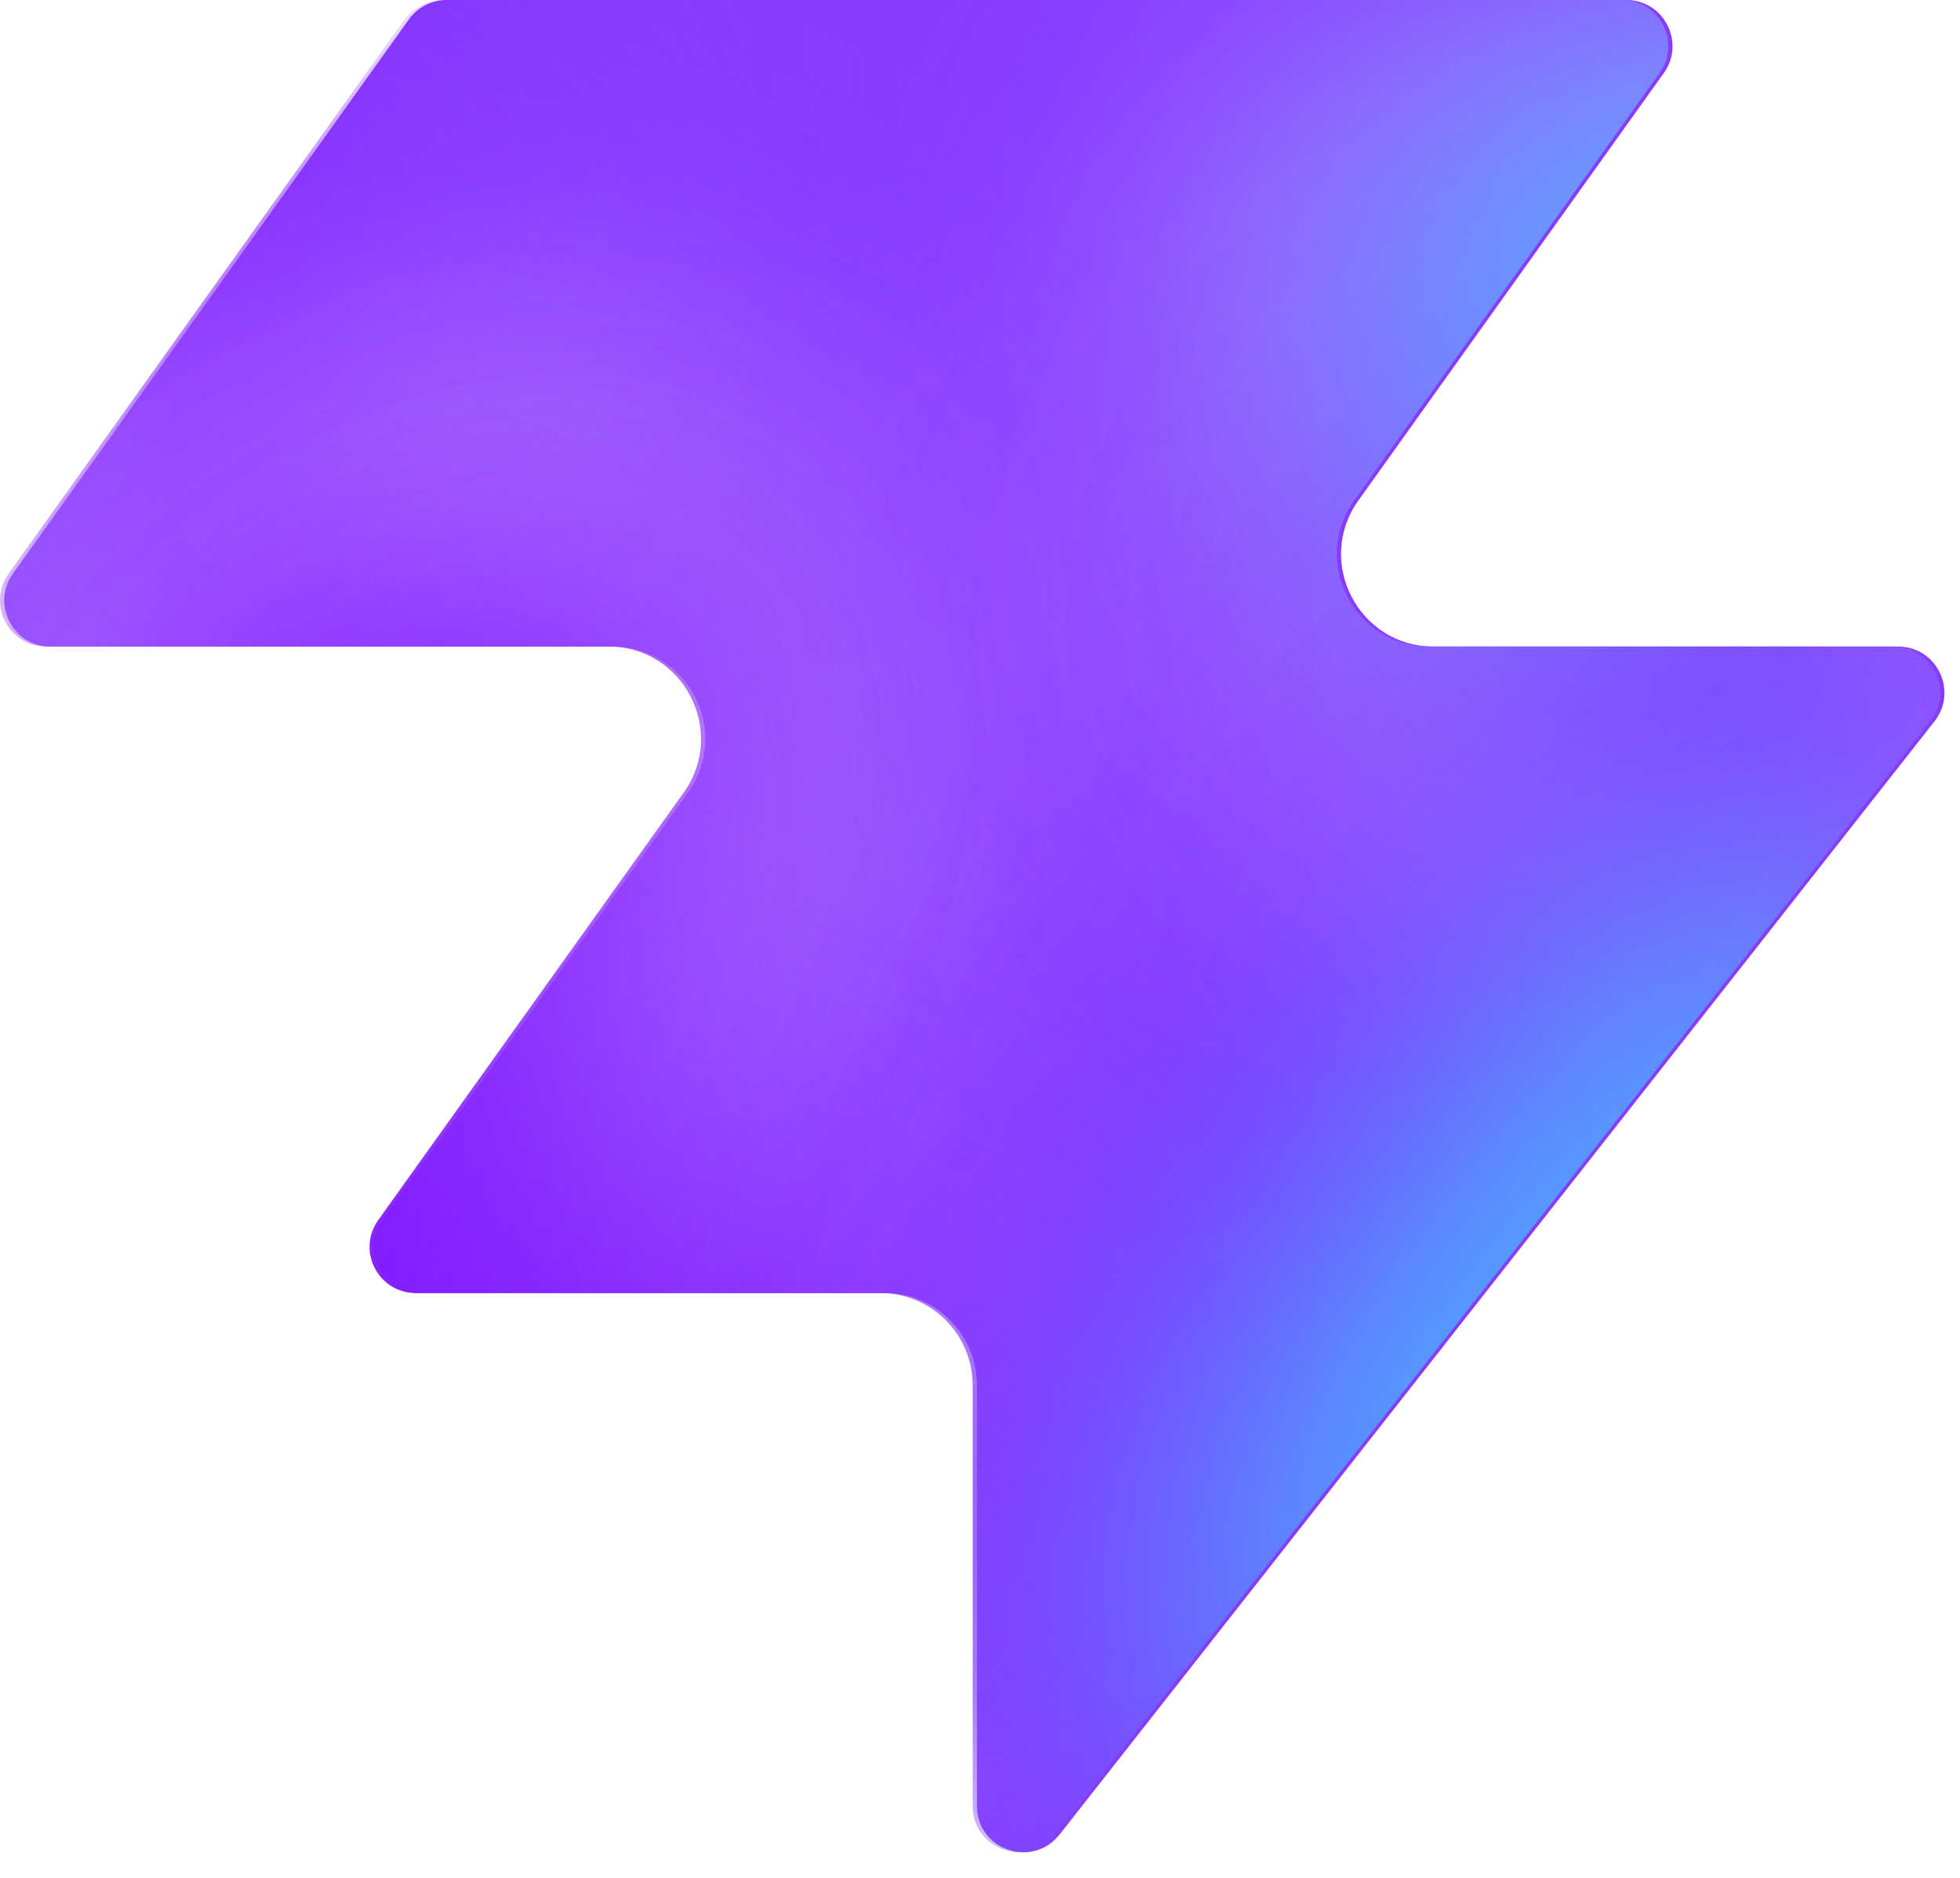
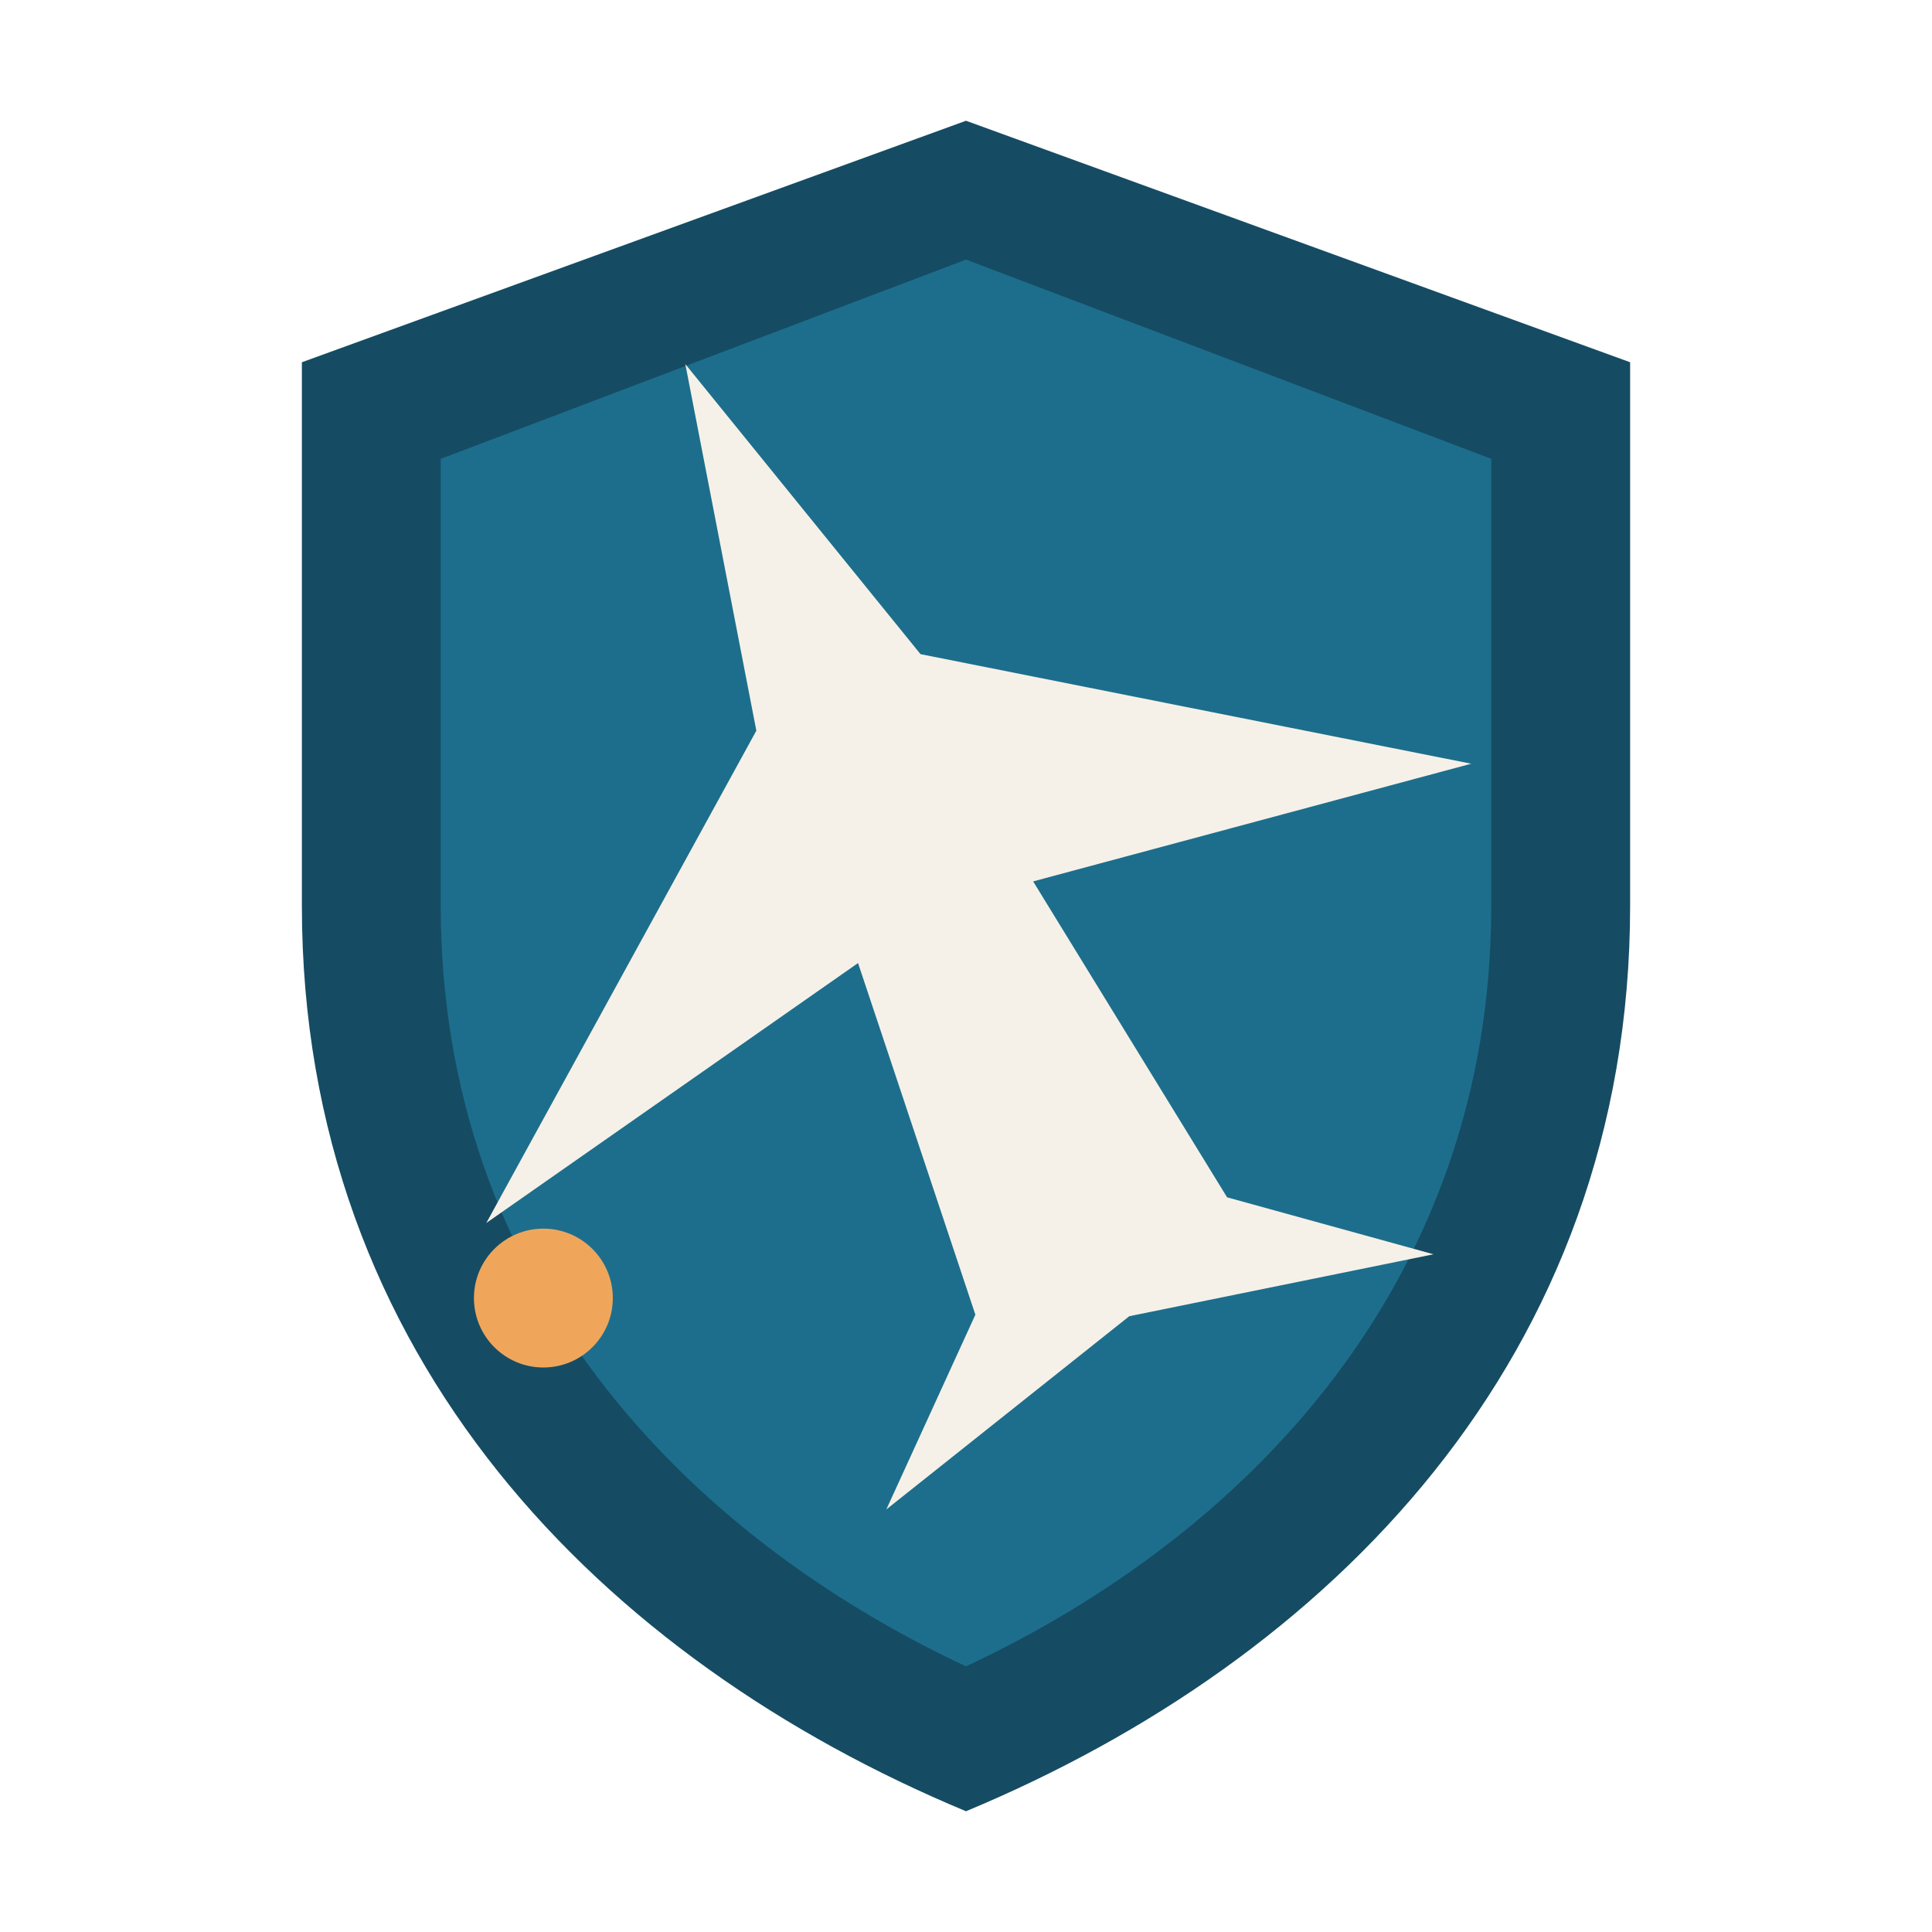
- <svg xmlns="http://www.w3.org/2000/svg" width="48" height="46" fill="none" viewBox="0 0 48 46">
-   <path fill="#863bff" d="M25.946 44.938c-.664.845-2.021.375-2.021-.698V33.937a2.26 2.26 0 0 0-2.262-2.262H10.287c-.92 0-1.456-1.04-.92-1.788l7.48-10.471c1.07-1.497 0-3.578-1.842-3.578H1.237c-.92 0-1.456-1.04-.92-1.788L10.013.474c.214-.297.556-.474.92-.474h28.894c.92 0 1.456 1.04.92 1.788l-7.48 10.471c-1.07 1.498 0 3.579 1.842 3.579h11.377c.943 0 1.473 1.088.89 1.83L25.947 44.94z" style="fill:#863bff;fill:color(display-p3 .525 .23 1);fill-opacity:1" />
-   <mask id="a" width="48" height="46" x="0" y="0" maskUnits="userSpaceOnUse" style="mask-type:alpha">
-     <path fill="#000" d="M25.842 44.938c-.664.844-2.021.375-2.021-.698V33.937a2.26 2.26 0 0 0-2.262-2.262H10.183c-.92 0-1.456-1.04-.92-1.788l7.48-10.471c1.07-1.498 0-3.579-1.842-3.579H1.133c-.92 0-1.456-1.04-.92-1.787L9.91.473c.214-.297.556-.474.92-.474h28.894c.92 0 1.456 1.04.92 1.788l-7.48 10.471c-1.07 1.498 0 3.578 1.842 3.578h11.377c.943 0 1.473 1.088.89 1.832L25.843 44.94z" style="fill:#000;fill-opacity:1" />
-   </mask>
-   <g mask="url(#a)">
-     <g filter="url(#b)">
-       <ellipse cx="5.508" cy="14.704" fill="#ede6ff" rx="5.508" ry="14.704" style="fill:#ede6ff;fill:color(display-p3 .927 .903 1);fill-opacity:1" transform="matrix(.00324 1 1 -.00324 -4.47 31.516)" />
-     </g>
-     <g filter="url(#c)">
-       <ellipse cx="10.399" cy="29.851" fill="#ede6ff" rx="10.399" ry="29.851" style="fill:#ede6ff;fill:color(display-p3 .927 .903 1);fill-opacity:1" transform="matrix(.00324 1 1 -.00324 -39.328 7.883)" />
-     </g>
-     <g filter="url(#d)">
-       <ellipse cx="5.508" cy="30.487" fill="#7e14ff" rx="5.508" ry="30.487" style="fill:#7e14ff;fill:color(display-p3 .492 .077 1);fill-opacity:1" transform="rotate(89.814 -25.913 -14.639)scale(1 -1)" />
-     </g>
-     <g filter="url(#e)">
-       <ellipse cx="5.508" cy="30.599" fill="#7e14ff" rx="5.508" ry="30.599" style="fill:#7e14ff;fill:color(display-p3 .492 .077 1);fill-opacity:1" transform="rotate(89.814 -32.644 -3.334)scale(1 -1)" />
-     </g>
-     <g filter="url(#f)">
-       <ellipse cx="5.508" cy="30.599" fill="#7e14ff" rx="5.508" ry="30.599" style="fill:#7e14ff;fill:color(display-p3 .492 .077 1);fill-opacity:1" transform="matrix(.00324 1 1 -.00324 -34.34 30.47)" />
-     </g>
-     <g filter="url(#g)">
-       <ellipse cx="14.072" cy="22.078" fill="#ede6ff" rx="14.072" ry="22.078" style="fill:#ede6ff;fill:color(display-p3 .927 .903 1);fill-opacity:1" transform="rotate(93.35 24.506 48.493)scale(-1 1)" />
-     </g>
-     <g filter="url(#h)">
-       <ellipse cx="3.47" cy="21.501" fill="#7e14ff" rx="3.47" ry="21.501" style="fill:#7e14ff;fill:color(display-p3 .492 .077 1);fill-opacity:1" transform="rotate(89.009 28.708 47.59)scale(-1 1)" />
-     </g>
-     <g filter="url(#i)">
-       <ellipse cx="3.47" cy="21.501" fill="#7e14ff" rx="3.47" ry="21.501" style="fill:#7e14ff;fill:color(display-p3 .492 .077 1);fill-opacity:1" transform="rotate(89.009 28.708 47.59)scale(-1 1)" />
-     </g>
-     <g filter="url(#j)">
-       <ellipse cx=".387" cy="8.972" fill="#7e14ff" rx="4.407" ry="29.108" style="fill:#7e14ff;fill:color(display-p3 .492 .077 1);fill-opacity:1" transform="rotate(39.51 .387 8.972)" />
-     </g>
-     <g filter="url(#k)">
-       <ellipse cx="47.523" cy="-6.092" fill="#7e14ff" rx="4.407" ry="29.108" style="fill:#7e14ff;fill:color(display-p3 .492 .077 1);fill-opacity:1" transform="rotate(37.892 47.523 -6.092)" />
-     </g>
-     <g filter="url(#l)">
-       <ellipse cx="41.412" cy="6.333" fill="#47bfff" rx="5.971" ry="9.665" style="fill:#47bfff;fill:color(display-p3 .28 .748 1);fill-opacity:1" transform="rotate(37.892 41.412 6.333)" />
-     </g>
-     <g filter="url(#m)">
-       <ellipse cx="-1.879" cy="38.332" fill="#7e14ff" rx="4.407" ry="29.108" style="fill:#7e14ff;fill:color(display-p3 .492 .077 1);fill-opacity:1" transform="rotate(37.892 -1.88 38.332)" />
-     </g>
-     <g filter="url(#n)">
-       <ellipse cx="-1.879" cy="38.332" fill="#7e14ff" rx="4.407" ry="29.108" style="fill:#7e14ff;fill:color(display-p3 .492 .077 1);fill-opacity:1" transform="rotate(37.892 -1.88 38.332)" />
-     </g>
-     <g filter="url(#o)">
-       <ellipse cx="35.651" cy="29.907" fill="#7e14ff" rx="4.407" ry="29.108" style="fill:#7e14ff;fill:color(display-p3 .492 .077 1);fill-opacity:1" transform="rotate(37.892 35.651 29.907)" />
-     </g>
-     <g filter="url(#p)">
-       <ellipse cx="38.418" cy="32.4" fill="#47bfff" rx="5.971" ry="15.297" style="fill:#47bfff;fill:color(display-p3 .28 .748 1);fill-opacity:1" transform="rotate(37.892 38.418 32.4)" />
-     </g>
+ <svg xmlns="http://www.w3.org/2000/svg" viewBox="0 0 32 32">
+   <path d="M16 2 L27 6 V15 C27 22.5 22 27.5 16 30 C10 27.5 5 22.5 5 15 V6 Z" fill="#154C63" />
+   <path d="M16 4.3 L24.7 7.6 V15 C24.7 21.2 20.7 25.4 16 27.6 C11.3 25.4 7.3 21.2 7.3 15 V7.6 Z" fill="#1D6E8C" />
+   <g transform="translate(16,16) rotate(-25) translate(-16,-16)">
+     <path d="M16 5 L17.5 11 L25 16.5 L17.6 15.2 L18.3 21.3 L21 23.6 L16 22.4 L11 23.6 L13.7 21.3 L14.4 15.2 L7 16.5 L14.5 11 Z" fill="#F5F1E8" />
  </g>
-   <defs>
-     <filter id="b" width="60.045" height="41.654" x="-19.77" y="16.149" color-interpolation-filters="sRGB" filterUnits="userSpaceOnUse">
-       <feFlood flood-opacity="0" result="BackgroundImageFix" />
-       <feBlend in="SourceGraphic" in2="BackgroundImageFix" result="shape" />
-       <feGaussianBlur result="effect1_foregroundBlur_2002_17158" stdDeviation="7.659" />
-     </filter>
-     <filter id="c" width="90.34" height="51.437" x="-54.613" y="-7.533" color-interpolation-filters="sRGB" filterUnits="userSpaceOnUse">
-       <feFlood flood-opacity="0" result="BackgroundImageFix" />
-       <feBlend in="SourceGraphic" in2="BackgroundImageFix" result="shape" />
-       <feGaussianBlur result="effect1_foregroundBlur_2002_17158" stdDeviation="7.659" />
-     </filter>
-     <filter id="d" width="79.355" height="29.4" x="-49.64" y="2.03" color-interpolation-filters="sRGB" filterUnits="userSpaceOnUse">
-       <feFlood flood-opacity="0" result="BackgroundImageFix" />
-       <feBlend in="SourceGraphic" in2="BackgroundImageFix" result="shape" />
-       <feGaussianBlur result="effect1_foregroundBlur_2002_17158" stdDeviation="4.596" />
-     </filter>
-     <filter id="e" width="79.579" height="29.4" x="-45.045" y="20.029" color-interpolation-filters="sRGB" filterUnits="userSpaceOnUse">
-       <feFlood flood-opacity="0" result="BackgroundImageFix" />
-       <feBlend in="SourceGraphic" in2="BackgroundImageFix" result="shape" />
-       <feGaussianBlur result="effect1_foregroundBlur_2002_17158" stdDeviation="4.596" />
-     </filter>
-     <filter id="f" width="79.579" height="29.4" x="-43.513" y="21.178" color-interpolation-filters="sRGB" filterUnits="userSpaceOnUse">
-       <feFlood flood-opacity="0" result="BackgroundImageFix" />
-       <feBlend in="SourceGraphic" in2="BackgroundImageFix" result="shape" />
-       <feGaussianBlur result="effect1_foregroundBlur_2002_17158" stdDeviation="4.596" />
-     </filter>
-     <filter id="g" width="74.749" height="58.852" x="15.756" y="-17.901" color-interpolation-filters="sRGB" filterUnits="userSpaceOnUse">
-       <feFlood flood-opacity="0" result="BackgroundImageFix" />
-       <feBlend in="SourceGraphic" in2="BackgroundImageFix" result="shape" />
-       <feGaussianBlur result="effect1_foregroundBlur_2002_17158" stdDeviation="7.659" />
-     </filter>
-     <filter id="h" width="61.377" height="25.362" x="23.548" y="2.284" color-interpolation-filters="sRGB" filterUnits="userSpaceOnUse">
-       <feFlood flood-opacity="0" result="BackgroundImageFix" />
-       <feBlend in="SourceGraphic" in2="BackgroundImageFix" result="shape" />
-       <feGaussianBlur result="effect1_foregroundBlur_2002_17158" stdDeviation="4.596" />
-     </filter>
-     <filter id="i" width="61.377" height="25.362" x="23.548" y="2.284" color-interpolation-filters="sRGB" filterUnits="userSpaceOnUse">
-       <feFlood flood-opacity="0" result="BackgroundImageFix" />
-       <feBlend in="SourceGraphic" in2="BackgroundImageFix" result="shape" />
-       <feGaussianBlur result="effect1_foregroundBlur_2002_17158" stdDeviation="4.596" />
-     </filter>
-     <filter id="j" width="56.045" height="63.649" x="-27.636" y="-22.853" color-interpolation-filters="sRGB" filterUnits="userSpaceOnUse">
-       <feFlood flood-opacity="0" result="BackgroundImageFix" />
-       <feBlend in="SourceGraphic" in2="BackgroundImageFix" result="shape" />
-       <feGaussianBlur result="effect1_foregroundBlur_2002_17158" stdDeviation="4.596" />
-     </filter>
-     <filter id="k" width="54.814" height="64.646" x="20.116" y="-38.415" color-interpolation-filters="sRGB" filterUnits="userSpaceOnUse">
-       <feFlood flood-opacity="0" result="BackgroundImageFix" />
-       <feBlend in="SourceGraphic" in2="BackgroundImageFix" result="shape" />
-       <feGaussianBlur result="effect1_foregroundBlur_2002_17158" stdDeviation="4.596" />
-     </filter>
-     <filter id="l" width="33.541" height="35.313" x="24.641" y="-11.323" color-interpolation-filters="sRGB" filterUnits="userSpaceOnUse">
-       <feFlood flood-opacity="0" result="BackgroundImageFix" />
-       <feBlend in="SourceGraphic" in2="BackgroundImageFix" result="shape" />
-       <feGaussianBlur result="effect1_foregroundBlur_2002_17158" stdDeviation="4.596" />
-     </filter>
-     <filter id="m" width="54.814" height="64.646" x="-29.286" y="6.009" color-interpolation-filters="sRGB" filterUnits="userSpaceOnUse">
-       <feFlood flood-opacity="0" result="BackgroundImageFix" />
-       <feBlend in="SourceGraphic" in2="BackgroundImageFix" result="shape" />
-       <feGaussianBlur result="effect1_foregroundBlur_2002_17158" stdDeviation="4.596" />
-     </filter>
-     <filter id="n" width="54.814" height="64.646" x="-29.286" y="6.009" color-interpolation-filters="sRGB" filterUnits="userSpaceOnUse">
-       <feFlood flood-opacity="0" result="BackgroundImageFix" />
-       <feBlend in="SourceGraphic" in2="BackgroundImageFix" result="shape" />
-       <feGaussianBlur result="effect1_foregroundBlur_2002_17158" stdDeviation="4.596" />
-     </filter>
-     <filter id="o" width="54.814" height="64.646" x="8.244" y="-2.416" color-interpolation-filters="sRGB" filterUnits="userSpaceOnUse">
-       <feFlood flood-opacity="0" result="BackgroundImageFix" />
-       <feBlend in="SourceGraphic" in2="BackgroundImageFix" result="shape" />
-       <feGaussianBlur result="effect1_foregroundBlur_2002_17158" stdDeviation="4.596" />
-     </filter>
-     <filter id="p" width="39.409" height="43.623" x="18.713" y="10.588" color-interpolation-filters="sRGB" filterUnits="userSpaceOnUse">
-       <feFlood flood-opacity="0" result="BackgroundImageFix" />
-       <feBlend in="SourceGraphic" in2="BackgroundImageFix" result="shape" />
-       <feGaussianBlur result="effect1_foregroundBlur_2002_17158" stdDeviation="4.596" />
-     </filter>
-   </defs>
+   <circle cx="9" cy="21.5" r="1.15" fill="#EFA65B" />
</svg>
